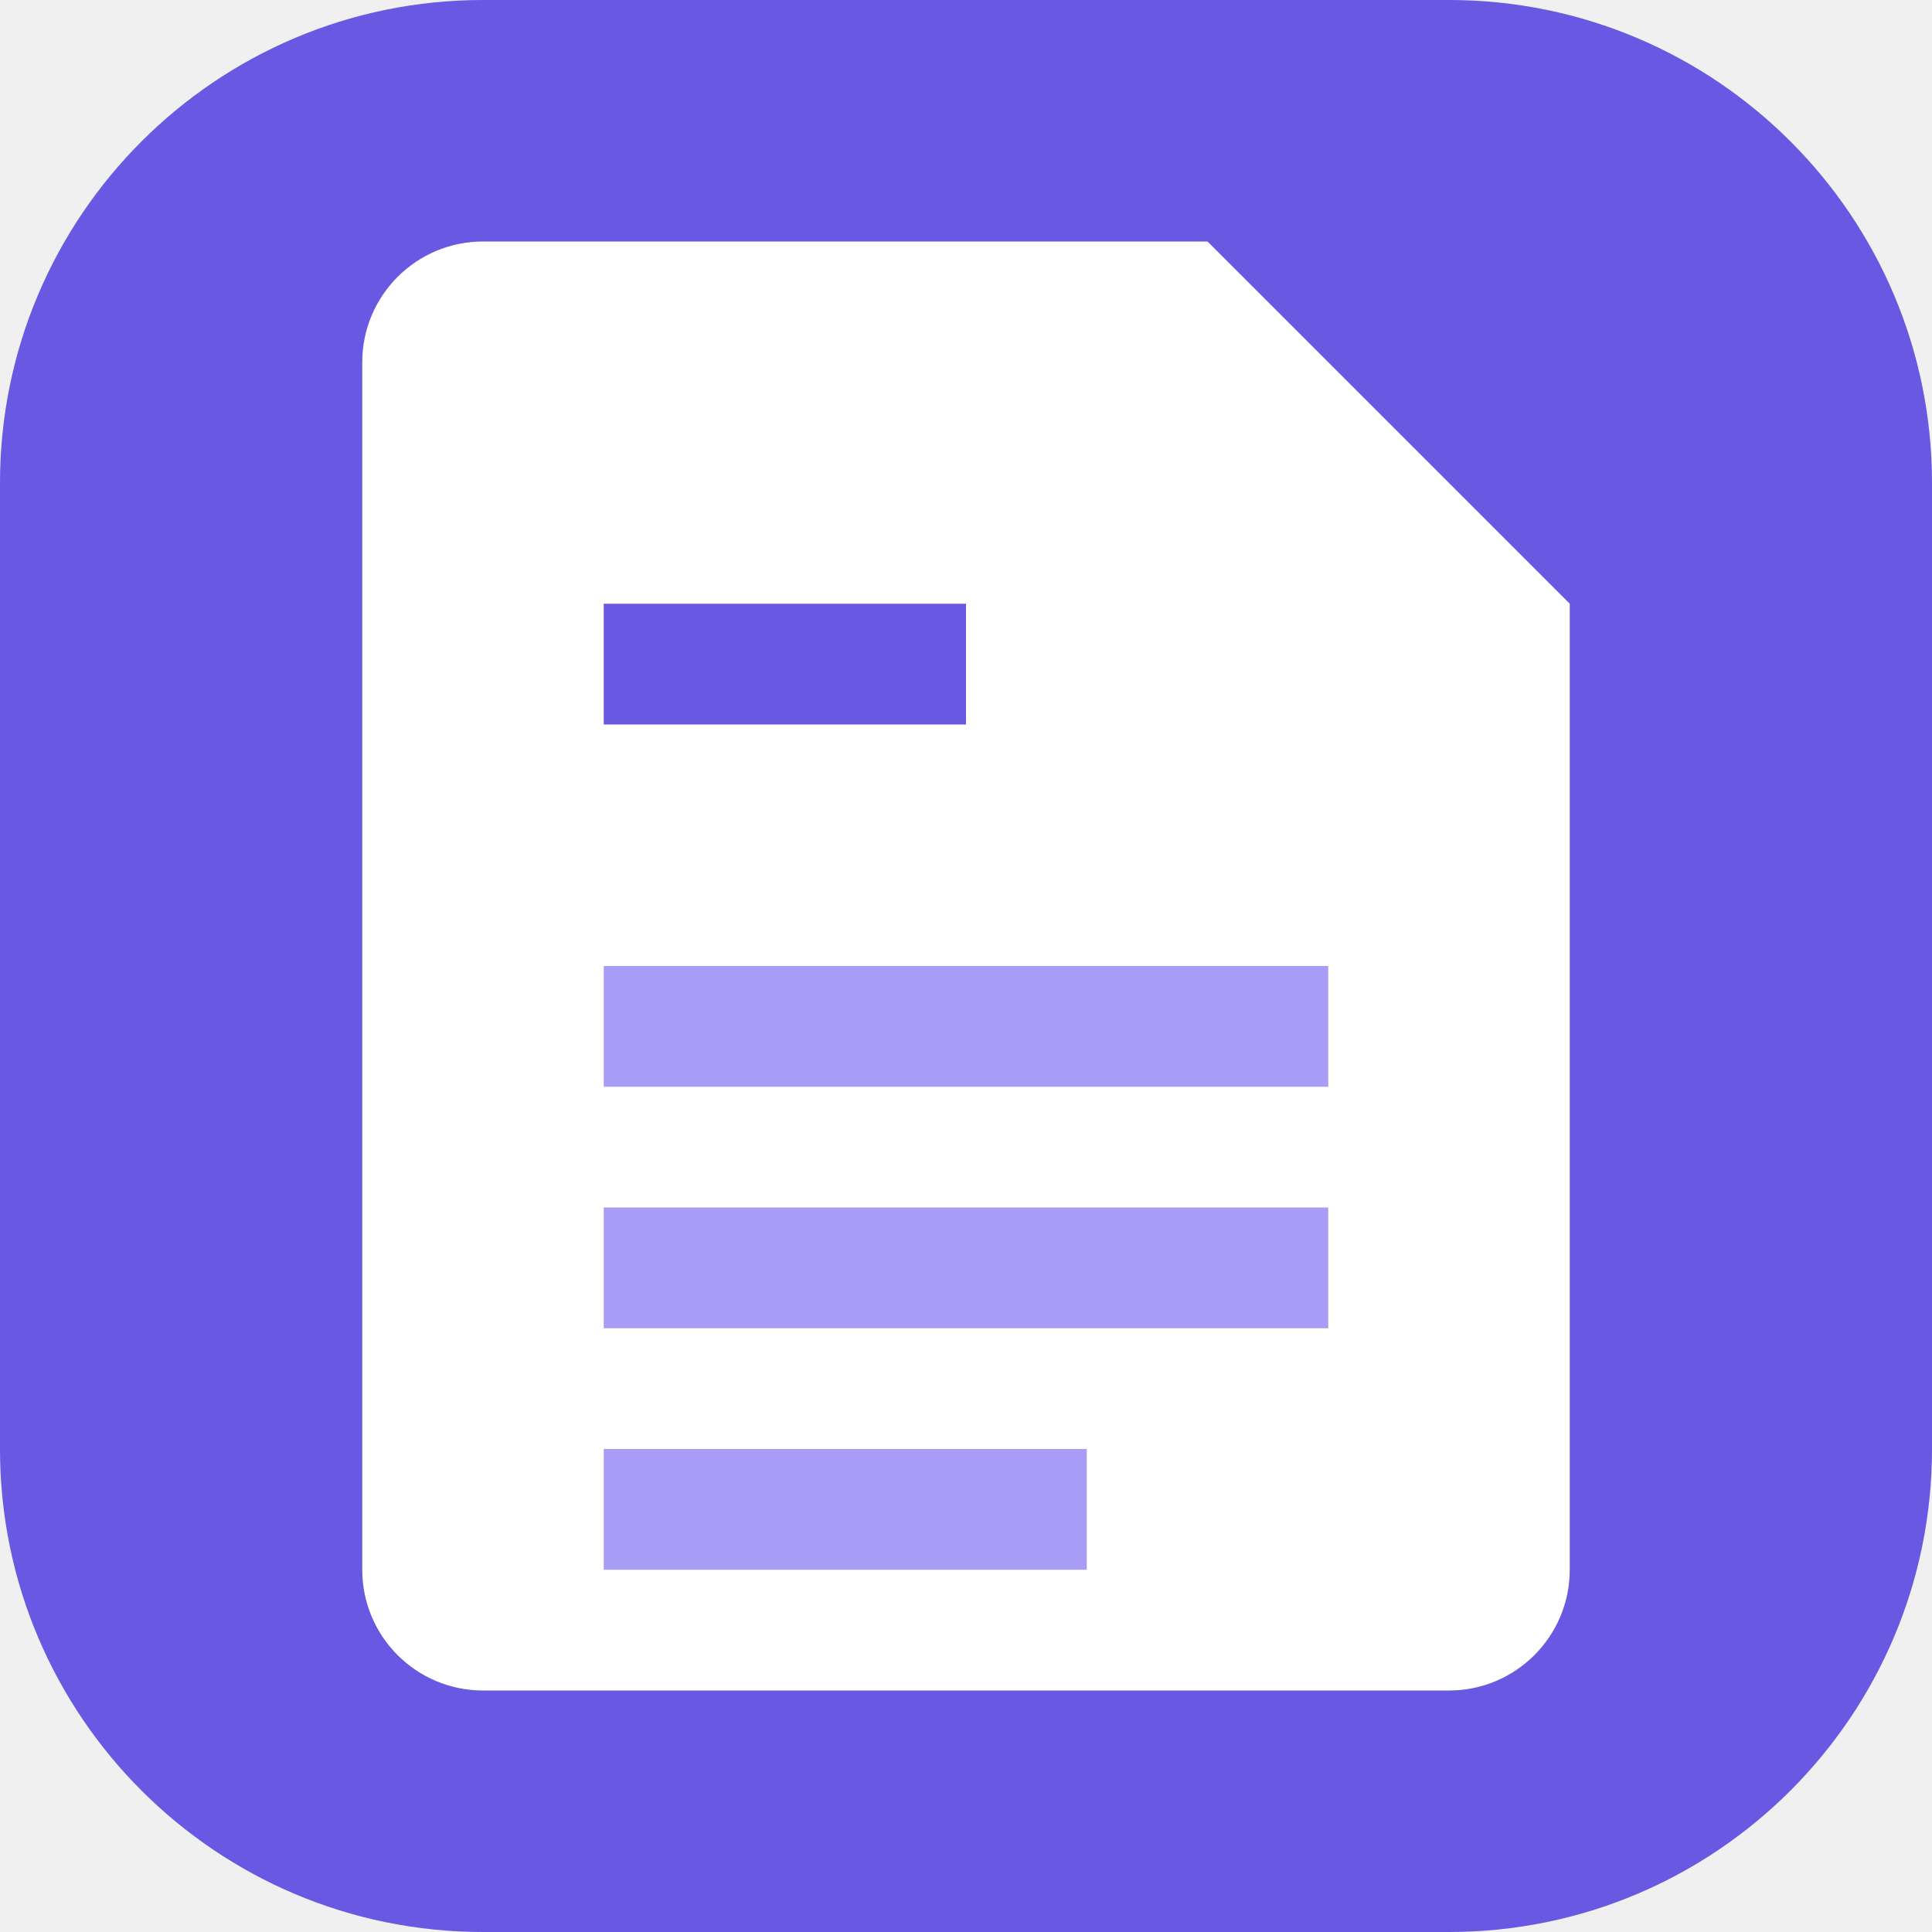
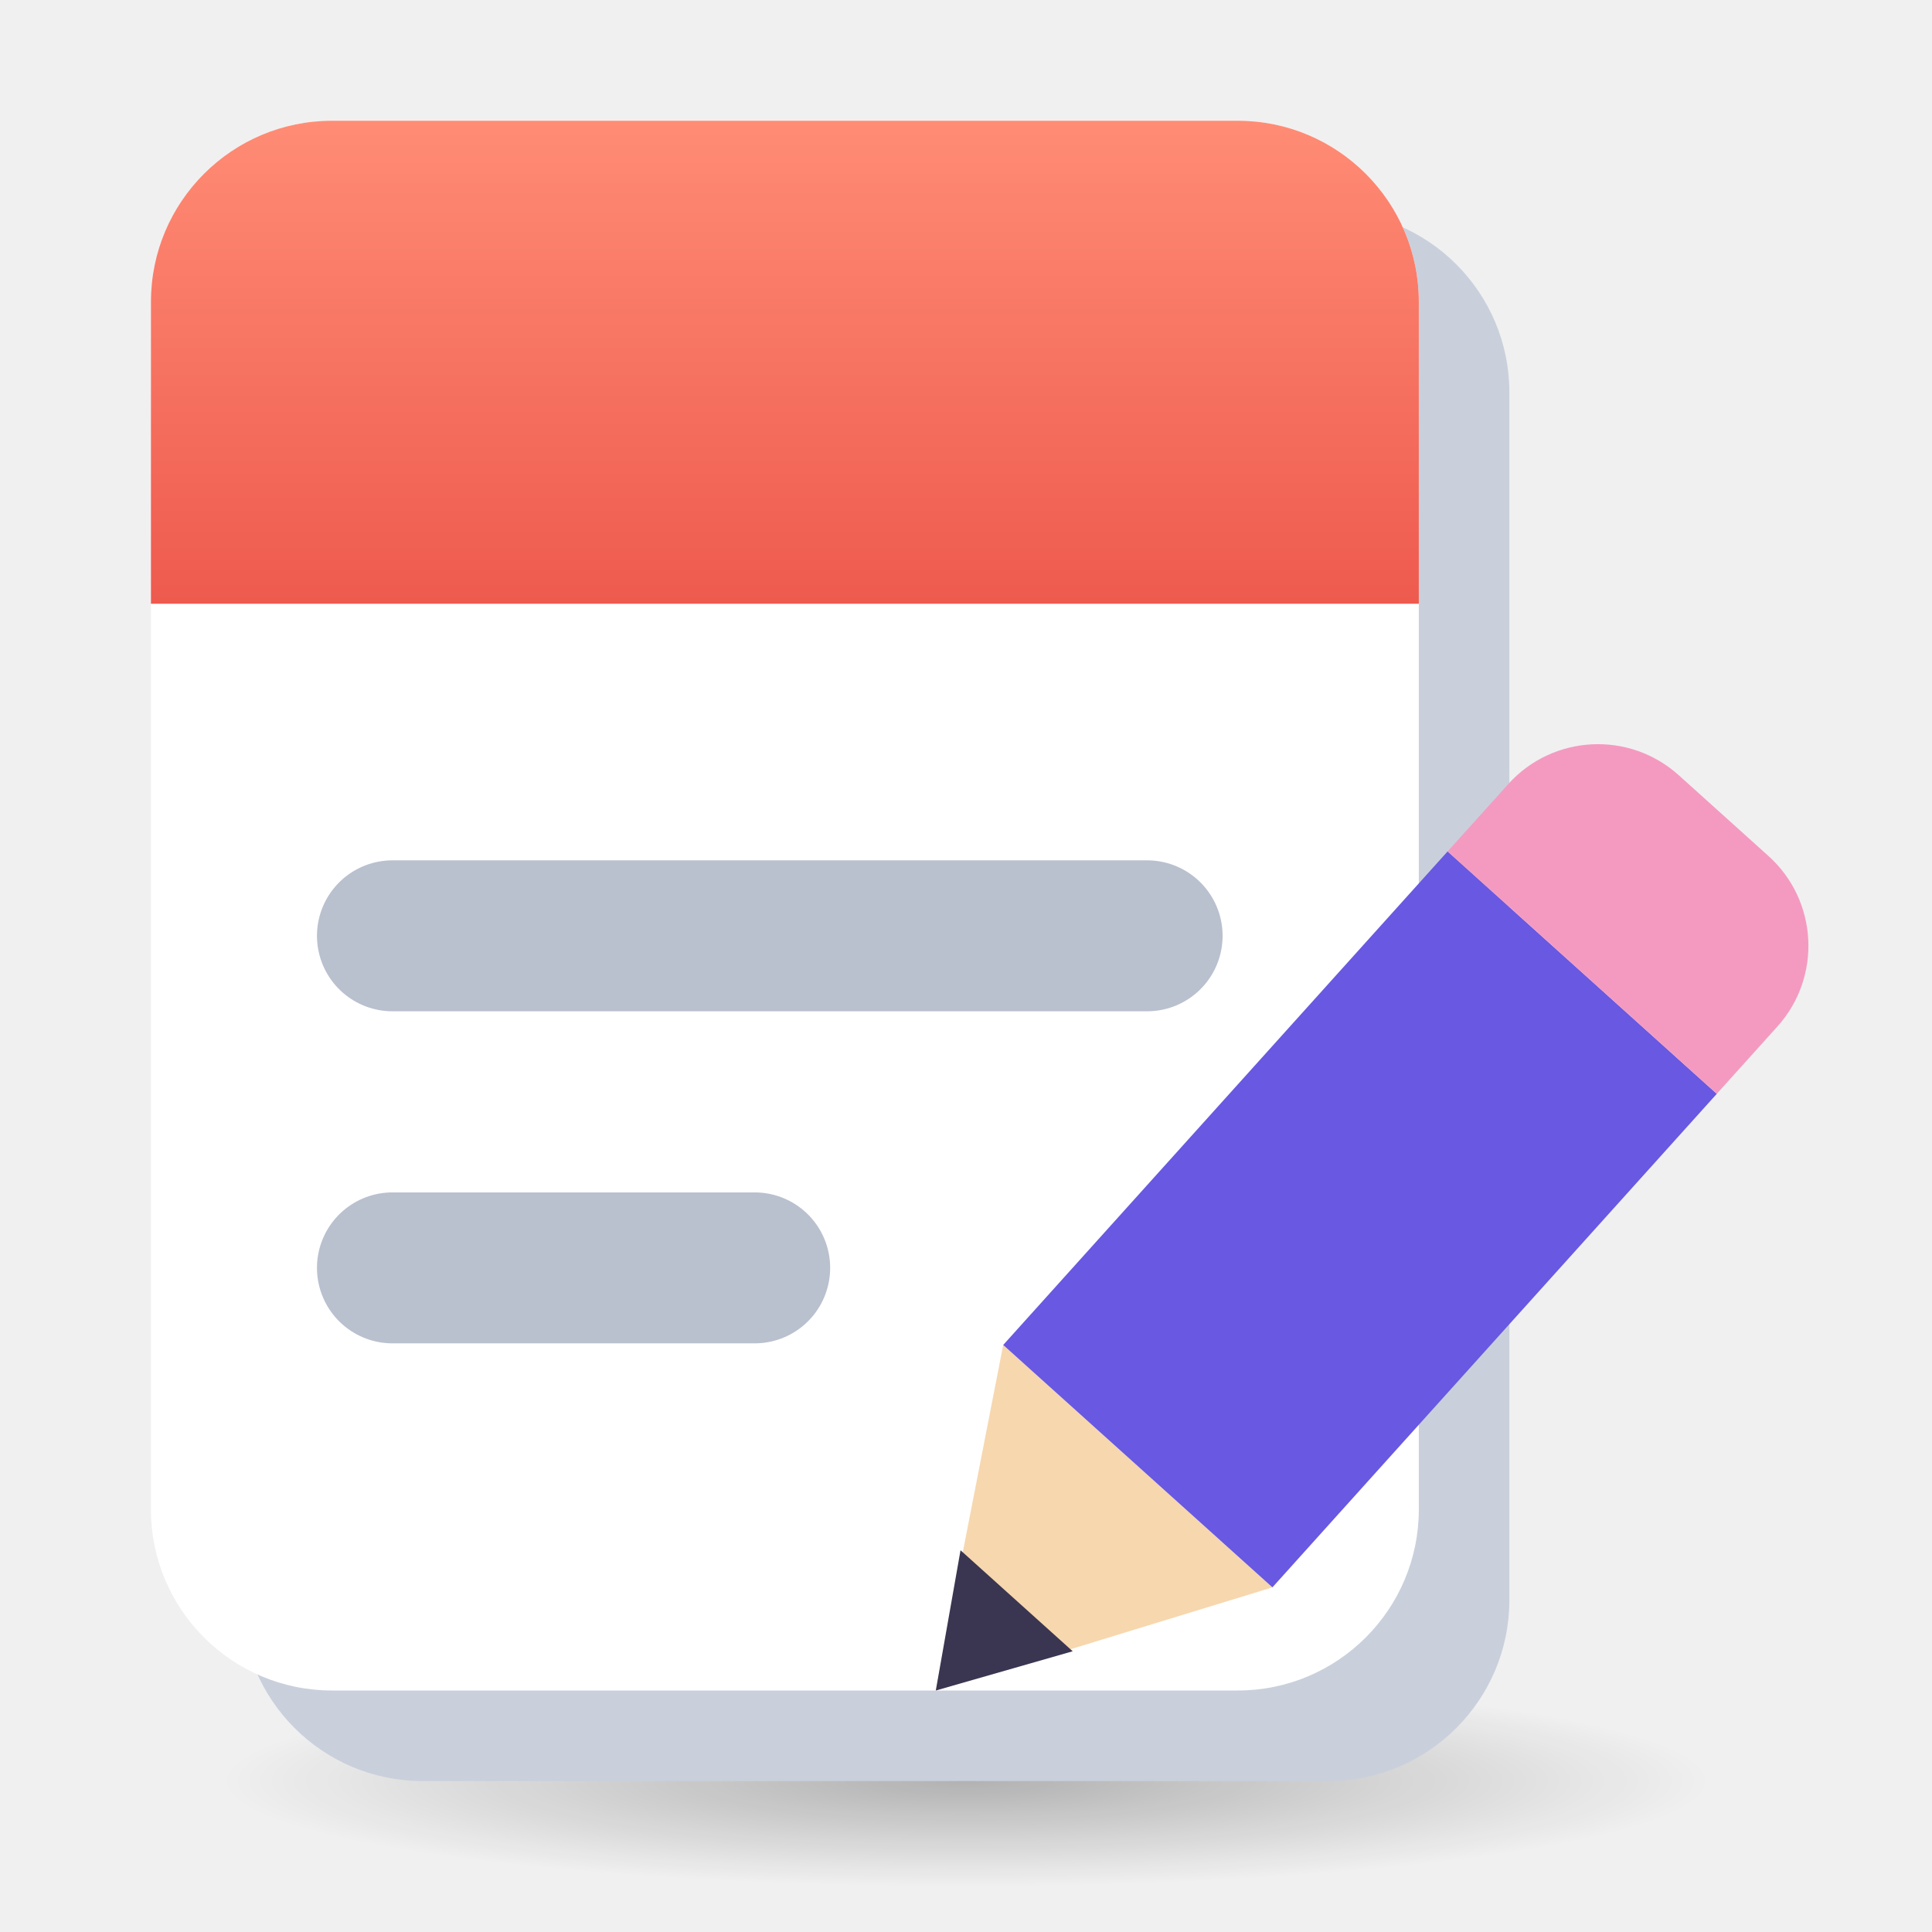
- <svg xmlns="http://www.w3.org/2000/svg" width="16" height="16" viewBox="0 0 16 16">
-   <rect x="0" y="0" width="16" height="16" rx="4" fill="#6858e2" />
-   <path fill="#ffffff" d="M 4 2 H 10 L 13 5 V 13 A 1 1 0 0 1 12 14 H 4 A 1 1 0 0 1 3 13 V 3 A 1 1 0 0 1 4 2 Z" />
-   <rect x="5" y="5" width="3" height="1" fill="#6858e2" />
-   <rect x="5" y="8" width="6" height="1" fill="#a99cf6" />
-   <rect x="5" y="10" width="6" height="1" fill="#a99cf6" />
-   <rect x="5" y="12" width="4" height="1" fill="#a99cf6" />
+ <svg xmlns="http://www.w3.org/2000/svg" width="16" height="16" viewBox="0 0 128 128">
+   <defs>
+     <radialGradient id="shadow" cx="0.5" cy="0.5" r="0.5">
+       <stop offset="0" stop-color="#000000" stop-opacity="0.26" />
+       <stop offset="1" stop-color="#000000" stop-opacity="0" />
+     </radialGradient>
+     <linearGradient id="band" gradientUnits="userSpaceOnUse" x1="0" y1="8" x2="0" y2="40">
+       <stop offset="0" stop-color="#FF8C75" />
+       <stop offset="1" stop-color="#EE5A4E" />
+     </linearGradient>
+   </defs>
+   <ellipse cx="64" cy="118" rx="50" ry="7" fill="url(#shadow)" />
+   <rect x="16" y="14" width="84" height="104" rx="12" fill="#C9D0DC" />
+   <rect x="10" y="8" width="84" height="104" rx="12" fill="#FFFFFF" />
+   <path fill="url(#band)" d="M22 8H82A12 12 0 0 1 94 20V40H10V20A12 12 0 0 1 22 8Z" />
+   <path fill="none" stroke="#B9C0CE" stroke-width="10" stroke-linecap="round" d="M26 62H76M26 84H50" />
+   <g transform="translate(62 112) rotate(-48)">
+     <path fill="#F7D7AE" d="M0 0L20 -12V12Z" />
+     <path fill="#3A3550" d="M0 0L8 -5V5Z" />
+     <path fill="#6858E2" d="M20 -12H64V12H20Z" />
+     <path fill="#F49AC1" d="M64 -12H70A8 8 0 0 1 78 -4V4A8 8 0 0 1 70 12H64Z" />
+   </g>
</svg>
